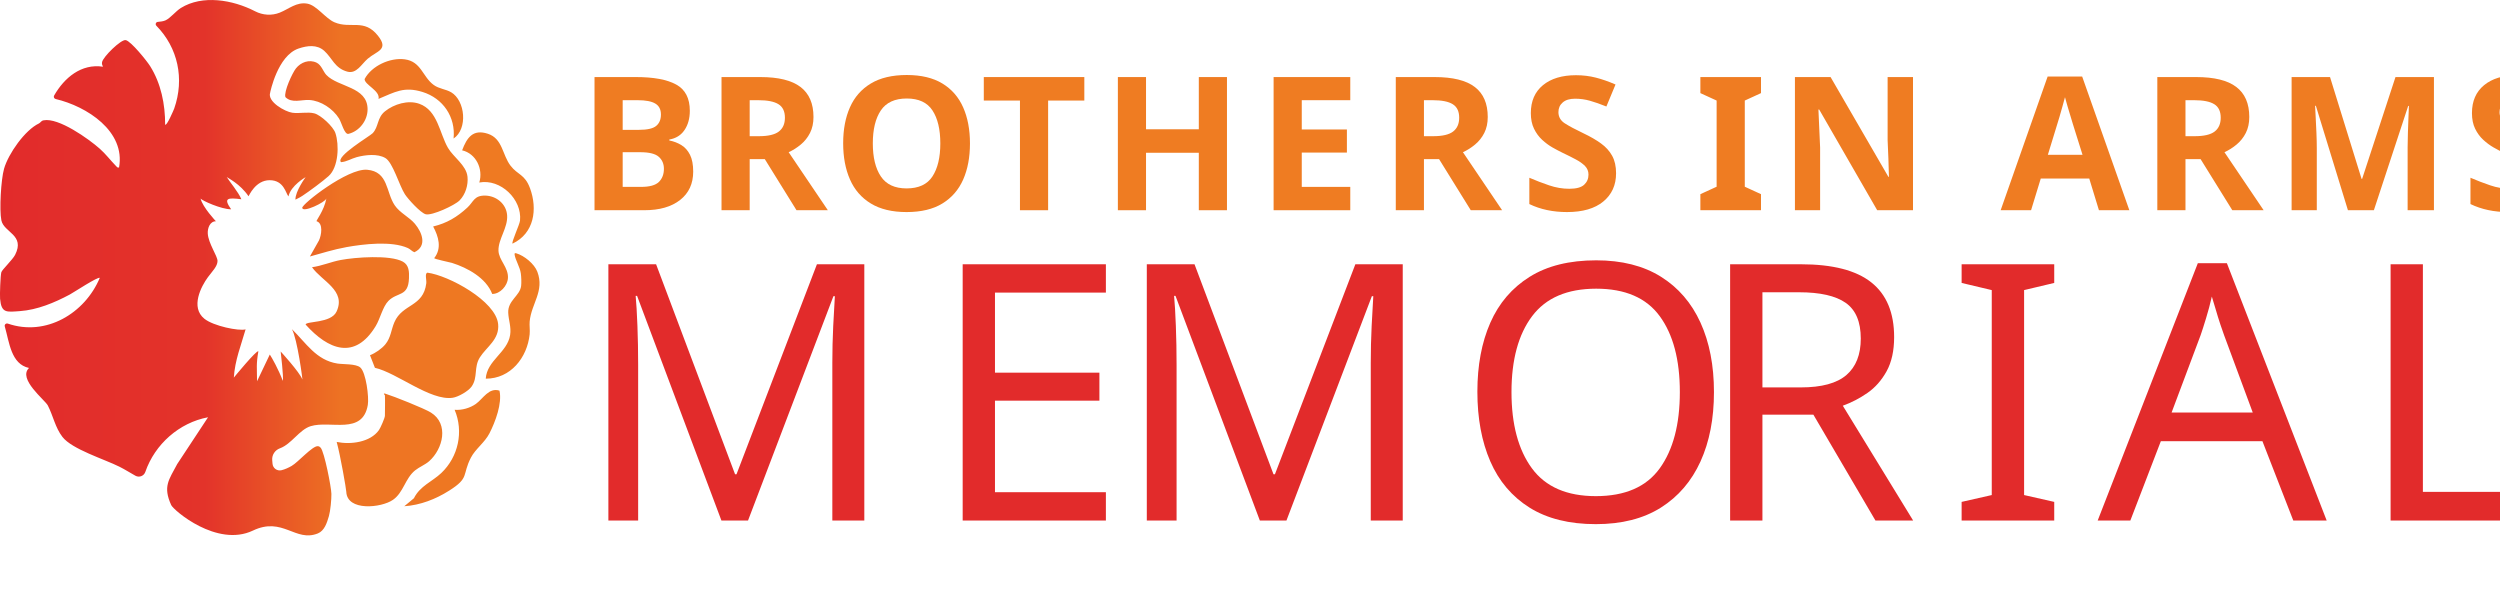
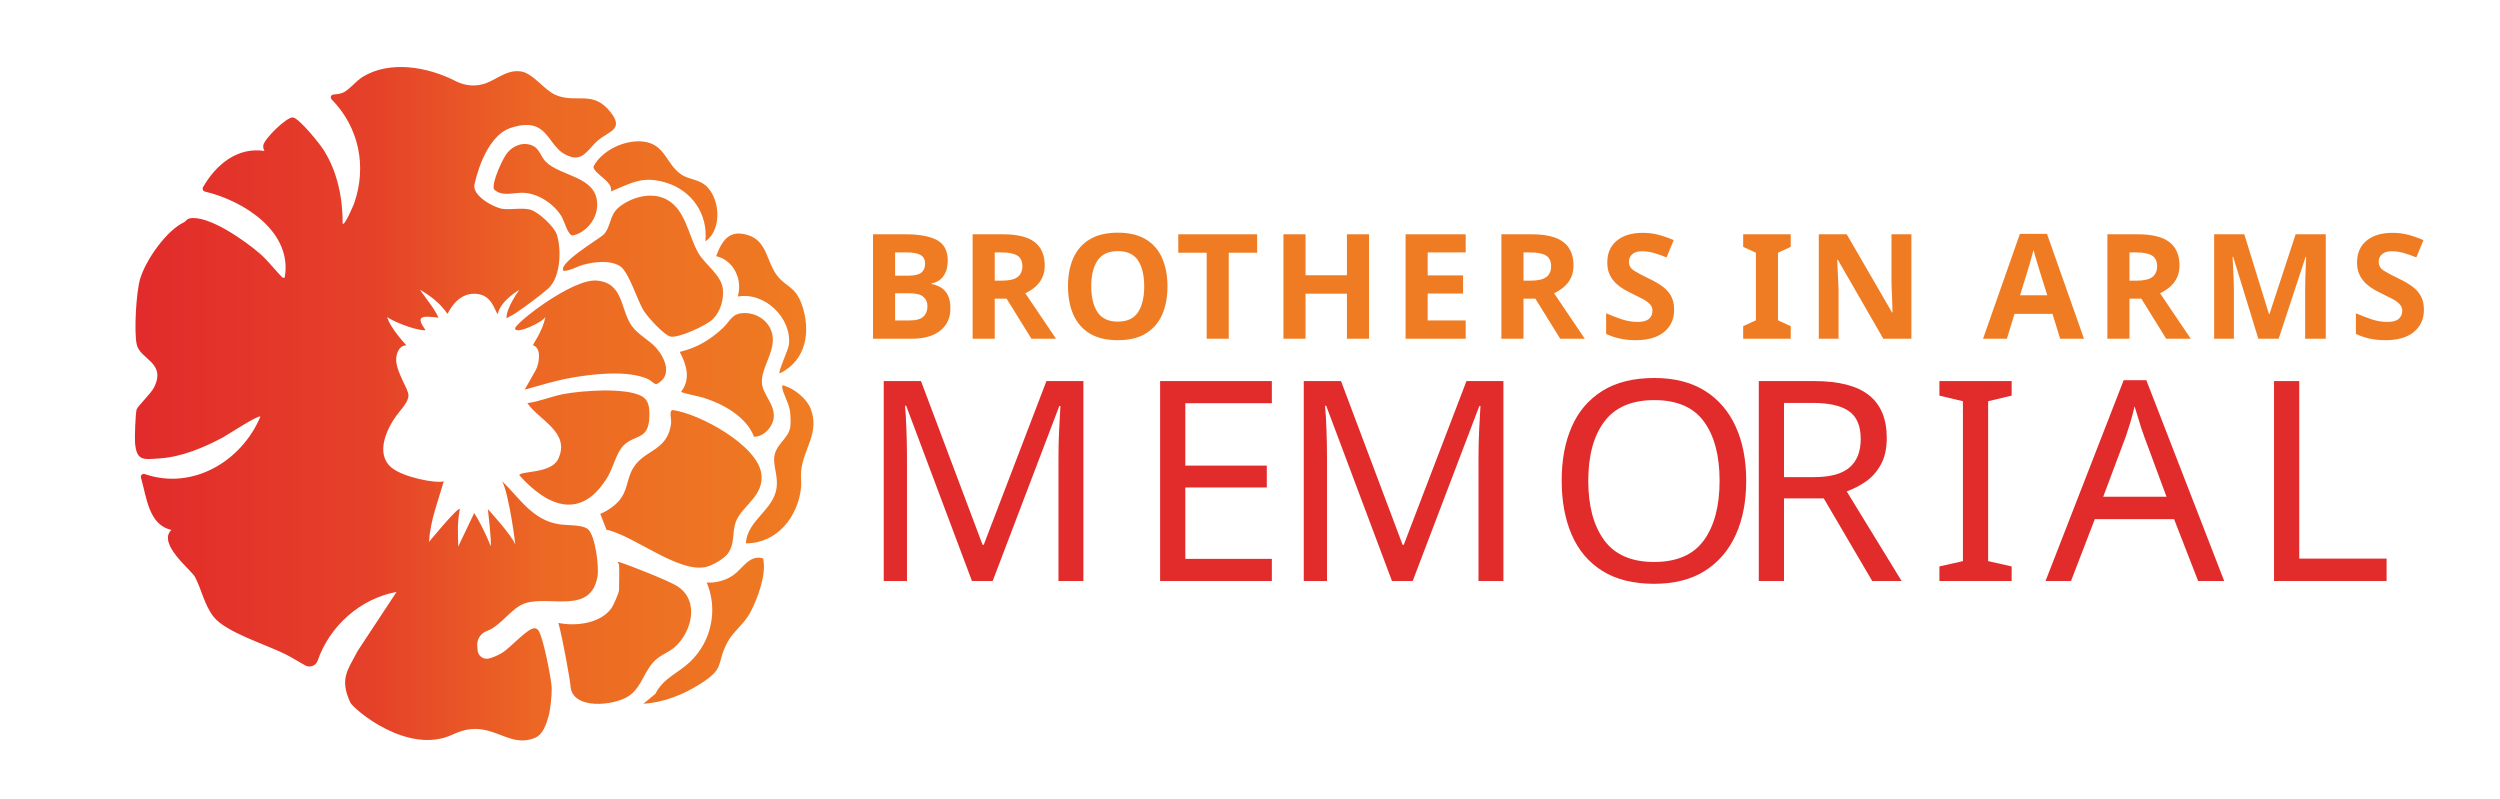
- <svg xmlns="http://www.w3.org/2000/svg" id="Layer_2" data-name="Layer 2" viewBox="0 0 971.02 229.24">
+ <svg xmlns="http://www.w3.org/2000/svg" id="Layer_7" data-name="Layer 7" viewBox="0 0 2029.87 648.51">
  <defs>
    <style>
      .cls-1 {
-         letter-spacing: .05em;
+         letter-spacing: -.03em;
      }

      .cls-2 {
-         fill: #e22b2b;
-         font-family: Nicholas, Nicholas;
-         font-size: 139.42px;
+         letter-spacing: .07em;
      }

      .cls-3 {
-         letter-spacing: .06em;
+         fill: #ef7c22;
+         font-family: Nicholas-Bold, Nicholas;
+         font-size: 118.76px;
+         font-weight: 700;
      }

      .cls-4 {
        letter-spacing: .05em;
      }

      .cls-5 {
-         letter-spacing: -.03em;
+         letter-spacing: .05em;
      }

      .cls-6 {
-         letter-spacing: .08em;
+         fill: #e22b2b;
+         font-family: Nicholas, Nicholas;
+         font-size: 227.36px;
      }

      .cls-7 {
        letter-spacing: .08em;
      }

      .cls-8 {
-         letter-spacing: .07em;
+         fill: url(#linear-gradient);
      }

      .cls-9 {
        letter-spacing: .05em;
      }
- 
-       .cls-10 {
-         letter-spacing: .05em;
-       }
- 
-       .cls-11 {
-         fill: url(#linear-gradient);
-       }
- 
-       .cls-12 {
-         fill: #ef7c22;
-         font-family: Nicholas-Bold, Nicholas;
-         font-size: 72.44px;
-         font-weight: 700;
-       }
    </style>
-     <linearGradient id="linear-gradient" x1="0" y1="103.98" x2="209.55" y2="103.98" gradientUnits="userSpaceOnUse">
+     <linearGradient id="linear-gradient" x1="109.53" y1="327.83" x2="660.51" y2="327.83" gradientUnits="userSpaceOnUse">
      <stop offset="0" stop-color="#e22b2b" />
-       <stop offset=".38" stop-color="#e3332a" />
-       <stop offset=".63" stop-color="#ed7223" />
+       <stop offset=".35" stop-color="#e54129" />
+       <stop offset=".6" stop-color="#ec6824" />
      <stop offset="1" stop-color="#ef7c22" />
    </linearGradient>
  </defs>
-   <g id="Layer_6" data-name="Layer 6">
-     <text class="cls-12" transform="translate(224.4 81.65)">
-       <tspan class="cls-4" x="0" y="0">B</tspan>
-       <tspan class="cls-5" x="49.33" y="0">R</tspan>
-       <tspan class="cls-9" x="98.89" y="0">O</tspan>
-       <tspan class="cls-8" x="156.26" y="0">THE</tspan>
-       <tspan class="cls-1" x="311.22" y="0">R</tspan>
-       <tspan class="cls-3" x="366.28" y="0">S IN ARMS</tspan>
-     </text>
-     <text class="cls-2" transform="translate(222.77 202.19)">
-       <tspan class="cls-7" x="0" y="0">ME</tspan>
-       <tspan class="cls-10" x="209.13" y="0">MO</tspan>
-       <tspan class="cls-6" x="435.69" y="0">RIAL</tspan>
-     </text>
-     <path class="cls-11" d="M104.96,35.91c-1.31,3.58,5.8,7.5,8.58,7.88s5.93-.42,8.51.23,7.37,5.16,8.21,7.62c1.56,4.61,1.24,13.27-2.61,16.74-2.14,1.94-7.73,6.08-10.21,7.69-.86.56-1.13.69-2.69,1.47-.1-3.22,3.96-8.74,3.96-8.74,0,0-5.79,3.28-6.67,7.49-1.04-1.15-1.73-6.3-7.3-6.3s-8.06,6.14-8.21,6.24c-3.29-4.86-7.99-7.04-8.47-7.48,1.1,1.82,4.58,5.89,5.69,8.64-5.34-.66-7.11-.53-3.97,3.9-3.75.05-11.32-3.38-11.87-4.16.77,3.32,5.95,8.81,5.95,8.81-2.34,0-3.26,2.68-3.16,4.72.19,3.85,3.79,8.77,3.79,10.7,0,2.11-2.12,4.1-3.74,6.31-2.58,3.51-6.91,11.68-1.36,16.14,3.52,2.83,13.42,4.85,16,4.12-1.77,6.18-4.14,11.97-4.57,18.73,0,0,8.92-10.89,9.53-10.2-.88,5.08-.54,6.44-.51,11.62l4.95-10.38c.82,1.24,3.31,5.61,5.07,10.25.36-1.21-.85-11.43-.85-11.43,0,0,7.4,8.05,8.42,10.86.21.58-1.95-15.87-4.05-19.53,5.58,5.42,9.38,12.03,17.66,13.35,2.28.36,7.18.04,8.89,1.52,2.25,1.95,3.44,11.57,2.93,14.57-2.01,11.79-14.48,5.91-22.16,8.23-4.42,1.34-7.44,6.95-11.98,8.61-1.92.7-3.16,2.57-2.99,4.6l.12,1.39c.14,1.73,1.79,2.93,3.47,2.52,1.39-.34,2.73-.97,3.94-1.66,2.58-1.47,8.1-7.88,10.22-7.68.49.05.77.26,1.08.61,1.44,1.66,4.11,15.29,4.16,17.92.04,2.1-.39,6.67-.97,8.64-.76,2.6-1.72,5.68-4.3,6.72-8.73,3.51-13.62-6.64-25.21-1.11-13.94,6.65-30.84-7.9-31.75-9.91-3.29-7.27-.87-9.82,2.33-15.91l11.99-18.19c-11.25,2.11-20.67,10.51-24.37,21.24-.55,1.58-2.38,2.28-3.84,1.47-2.04-1.13-4.02-2.41-6.2-3.5-5.87-2.94-18.45-6.78-22.15-11.58-2.82-3.66-3.6-8.18-5.68-12.22-1.1-2.14-11.74-10.27-7.3-14.56-7.01-1.49-7.64-10.01-9.41-16.12-.21-.71.47-1.35,1.18-1.11,14.72,5.08,29.9-3.91,35.71-17.75-.64-.61-10.2,5.69-11.65,6.46-5.9,3.15-12.61,5.97-19.38,6.44-5.17.36-7.18.89-7.69-4.79-.14-1.54.13-9.1.49-10.32.29-.98,4.39-4.87,5.34-6.73,3.98-7.8-4.36-8.64-5.33-13.43-.83-4.08-.14-15.87,1.04-20.01,1.68-5.9,8.16-15.07,13.57-17.62.6-.28.81-1.01,1.75-1.2,5.83-1.17,17.52,7.18,21.86,11.02,2.3,2.03,4.13,4.48,6.25,6.66.4.41.55.79,1.24.63,2.56-14.09-12.53-23.74-24.62-26.59-.6-.14-.9-.82-.6-1.35,3.93-6.88,10.54-12.49,18.97-11.2-.28-.64-.48-1.02-.35-1.76.33-2.02,7.38-8.96,9.2-8.57,2.05.43,8.2,8.07,9.48,10.12,4.22,6.72,5.85,14.8,5.82,22.7.57.78,3.35-5.75,3.53-6.25,4.04-11.53,1.46-23.6-6.95-32.17-.5-.51-.19-1.38.52-1.47,1.01-.12,2.04-.17,3.01-.59,1.88-.83,4.02-3.59,6-4.82,8.35-5.18,20.09-3.23,28.85,1.29,2.96,1.53,6.44,1.76,9.53.53.02,0,.04-.01.05-.02,3.58-1.44,6.45-4.17,10.6-3.5,3.69.59,7.12,5.77,10.64,7.26,6.38,2.7,11.45-1.6,16.87,5.2,4.39,5.51-.4,5.89-3.96,8.95-2.42,2.08-4.34,5.99-7.92,5.02-4.93-1.34-5.87-5.3-8.98-8.09-2.82-2.53-6.58-2.04-9.97-.89-8.17,2.76-11.02,17.09-11.02,17.09ZM145.62,142.86c8.56,1.92,21.56,12.93,30.23,11.63,2.13-.32,6.05-2.54,7.32-4.34,2.54-3.6.77-7.49,3.22-11.35,2.62-4.13,7.69-6.97,7.09-12.94-.89-8.96-19.21-18.88-27.47-19.95-1.12.32-.27,2.8-.44,4.14-1.15,9.26-9.26,7.85-12.39,15.11-1.28,2.98-1.33,5.91-3.5,8.57-1.4,1.72-3.9,3.44-5.97,4.24l1.91,4.89ZM181.57,68.6c-.44-4.4-5.46-7.54-7.57-11.16-3.29-5.65-3.97-14.59-11.17-17.14-4.34-1.53-9.78.12-13.29,2.93-3.14,2.52-2.41,6.01-4.8,8.52-1.07,1.13-14.54,9.04-12.29,11.23,2.15-.12,3.98-1.38,6.16-1.96,3.31-.87,7.98-1.43,11.06.36,2.91,1.69,5.4,10.67,7.59,14.06,1.22,1.89,6.05,7.22,8.08,7.78,2.37.65,11.3-3.46,13.18-5.39,2.29-2.36,3.39-5.95,3.06-9.22ZM149.51,161.45c0,.84-1.71,4.73-2.32,5.59-3.37,4.78-11.04,5.73-16.42,4.61,1.48,5.4,3.69,18.26,3.73,19.34.29,7.67,13.61,6.3,18.13,3.15,4.11-2.86,4.7-8.27,8.57-11.42,1.64-1.33,3.92-2.2,5.47-3.57,5.41-4.78,7.79-14.5.7-18.91-2.6-1.62-14.44-6.33-17.67-7.32-1.2-.37-.2.59-.2.62.12,2.61,0,5.29,0,7.91ZM134.44,96c6.79-1.21,17.61-2.51,23.97.34,1.02.46,1.55,1.27,2.55,1.63,5.05-2.41,3.01-7.68.2-11.04-2.18-2.61-5.83-4.22-7.83-7.16-3.49-5.14-2.4-13.12-10.74-13.84-7.55-.65-25.33,13.31-25.2,14.8.21,2.04,8.9-2.13,9.37-3.62-.88,4.78-4.16,8.7-3.78,8.82,2.68.84,1.83,5.51.92,7.44l-3.53,6.25c4.66-1.28,9.31-2.76,14.08-3.61ZM158.85,108.16c.1-2.56.05-5.2-2.39-6.54-4.99-2.72-18.46-1.7-24.12-.64-3.75.71-7.34,2.29-11.15,2.81,3.78,5.42,13.35,9.01,9.53,17.23-2.16,4.63-11.86,3.64-12.02,5.04,8.83,9.83,19.14,13.93,27.23.59,1.76-2.9,2.71-7.55,4.97-9.81,3.48-3.48,7.68-1.53,7.94-8.68ZM197.29,108.05c.25-4.23-3.59-7.03-3.68-10.72-.11-4.48,3.71-8.88,3.36-13.73-.31-4.41-4.19-7.56-8.53-7.63s-4.48,2.41-6.92,4.66c-3.97,3.67-7.94,6.05-13.28,7.34,2.09,3.9,3.45,8.43.42,12.28,0,.4,5.85,1.54,6.88,1.86,6.1,1.92,13.25,5.85,15.64,12.06,3.06.04,5.93-3.19,6.1-6.11ZM184.88,156.85c-2.29,1.63-5.5,2.56-8.3,2.32,3.58,8.46,1.44,18.29-5.19,24.57-3.53,3.34-8.27,5.01-10.62,9.78l-3.75,3.11c6.25-.42,12.21-2.75,17.45-6.07,8-5.05,4.91-5.96,8.43-12.8,1.74-3.38,5.35-5.84,7.21-9.45,2.29-4.47,4.99-11.66,3.89-16.58-4.11-1.34-6.4,3.17-9.12,5.11ZM122.98,24.35c-2.9-1.4-6.13-.17-8.02,2.2-1.41,1.76-4.8,9.12-4.1,11.17,2.48,2.5,6.26.93,9.29,1.12,4.52.27,9.19,3.42,11.54,7.2.98,1.57,2.1,6.34,3.67,5.95,4.27-1.05,7.45-5.23,7.41-9.62-.08-8.79-11.46-8.47-16.01-13.26-1.26-1.33-1.88-3.84-3.78-4.76ZM205.84,73.06c-2-5.42-4.74-5.06-7.54-8.7-3.23-4.2-3.04-10.53-8.82-12.41s-8.11,1.46-9.99,6.44c5.4,1.24,8.27,7.26,6.67,12.5,8.27-1.55,16.67,6.56,15.82,14.79-.16,1.59-3.41,8.42-2.91,8.95,8.4-3.97,9.8-13.36,6.78-21.56ZM205.72,129.8c.17-1.62-.14-3.35.01-4.98.68-6.97,5.8-11.75,2.99-19.24-1.16-3.09-5.08-6.29-8.21-7.2-.61-.18-.71.04-.62.61.31,2.01,2.06,4.75,2.4,7.18.19,1.35.28,3.57.12,4.9-.47,3.83-5.21,5.63-5.01,10.39.12,2.91,1.23,5.56.74,8.66-1.09,6.84-9.01,9.84-9.47,16.96,9.66.03,16.12-8.19,17.06-17.28ZM175.21,35.83c-2.09-1.23-4.65-1.3-6.75-2.83-4.38-3.19-4.8-9.1-11.28-9.96-5.7-.75-12.88,2.57-15.56,7.66-.08,2.23,6.13,4.53,5.4,7.71,6.43-2.67,9.88-4.91,17.06-2.7,7.98,2.46,12.96,9.72,12.09,18.1,5.59-3.73,4.55-14.74-.96-17.99Z" />
-   </g>
+   <path class="cls-8" d="M385.49,148.86c-3.46,9.42,15.26,19.71,22.55,20.71,6.99.96,15.6-1.11,22.38.61,6.44,1.64,19.39,13.56,21.58,20.03,4.1,12.12,3.25,34.9-6.85,44.03-5.64,5.09-20.33,15.99-26.84,20.23-2.27,1.48-2.98,1.81-7.08,3.87-.27-8.46,10.4-22.98,10.4-22.98,0,0-15.23,8.62-17.53,19.7-2.74-3.02-4.55-16.58-19.19-16.58s-21.2,16.14-21.59,16.4c-8.65-12.77-21.02-18.51-22.26-19.66,2.88,4.79,12.04,15.49,14.95,22.72-14.04-1.74-18.7-1.38-10.45,10.24-9.85.14-29.77-8.88-31.21-10.94,2.04,8.74,15.65,23.17,15.65,23.17-6.15,0-8.57,7.06-8.31,12.4.5,10.13,9.97,23.06,9.97,28.13,0,5.54-5.57,10.79-9.83,16.59-6.78,9.23-18.16,30.72-3.57,42.44,9.26,7.44,35.28,12.74,42.06,10.84-4.64,16.25-10.88,31.47-12.02,49.26,0,0,23.46-28.62,25.06-26.82-2.31,13.36-1.41,16.93-1.33,30.57l13.01-27.29c2.16,3.25,8.7,14.75,13.33,26.94.95-3.18-2.23-30.06-2.23-30.06,0,0,19.45,21.17,22.15,28.55.55,1.52-5.12-41.72-10.66-51.36,14.66,14.25,24.67,31.64,46.43,35.11,5.99.96,18.89.11,23.37,4,5.92,5.14,9.06,30.42,7.71,38.3-5.29,30.99-38.07,15.53-58.27,21.64-11.63,3.51-19.57,18.28-31.5,22.65-5.05,1.85-8.31,6.75-7.87,12.1l.3,3.66c.38,4.54,4.71,7.7,9.14,6.61,3.66-.9,7.17-2.55,10.37-4.37,6.79-3.86,21.3-20.73,26.87-20.2,1.28.12,2.04.67,2.85,1.61,3.78,4.36,10.82,40.2,10.94,47.11.1,5.52-1.04,17.55-2.56,22.71-2.01,6.83-4.52,14.95-11.31,17.68-22.96,9.23-35.81-17.45-66.29-2.91-36.65,17.49-81.08-20.76-83.47-26.05-8.66-19.11-2.28-25.81,6.14-41.84l31.53-47.83c-29.57,5.56-54.35,27.64-64.09,55.84-1.43,4.15-6.25,5.99-10.09,3.87-5.38-2.97-10.58-6.34-16.29-9.2-15.43-7.73-48.51-17.82-58.23-30.45-7.4-9.62-9.48-21.5-14.95-32.13-2.9-5.63-30.87-27.01-19.18-38.28-18.42-3.93-20.1-26.33-24.73-42.38-.54-1.87,1.25-3.56,3.09-2.92,38.71,13.37,78.62-10.27,93.89-46.67-1.69-1.59-26.83,14.96-30.63,16.99-15.52,8.27-33.17,15.7-50.95,16.93-13.58.94-18.88,2.35-20.22-12.6-.36-4.04.34-23.92,1.3-27.13.77-2.58,11.54-12.8,14.04-17.71,10.48-20.52-11.45-22.72-14.02-35.32-2.18-10.74-.37-41.72,2.73-52.61,4.42-15.52,21.44-39.62,35.69-46.32,1.57-.74,2.13-2.67,4.6-3.16,15.32-3.07,46.06,18.88,57.48,28.97,6.04,5.34,10.87,11.79,16.43,17.51,1.04,1.07,1.43,2.07,3.26,1.66,6.72-37.05-32.94-62.43-64.73-69.92-1.58-.37-2.37-2.14-1.57-3.55,10.34-18.09,27.71-32.83,49.88-29.45-.72-1.67-1.25-2.68-.93-4.63.87-5.32,19.41-23.55,24.2-22.54,5.38,1.13,21.55,21.22,24.93,26.6,11.1,17.67,15.37,38.9,15.31,59.7,1.5,2.04,8.81-15.12,9.27-16.44,10.63-30.31,3.85-62.05-18.28-84.6-1.32-1.35-.5-3.64,1.37-3.86,2.67-.31,5.36-.44,7.91-1.56,4.94-2.17,10.56-9.44,15.78-12.68,21.95-13.63,52.82-8.49,75.85,3.39,7.78,4.01,16.94,4.63,25.07,1.39.05-.02.1-.04.14-.06,9.42-3.79,16.95-10.95,27.87-9.22,9.69,1.54,18.71,15.17,27.98,19.09,16.77,7.09,30.1-4.22,44.35,13.67,11.54,14.49-1.04,15.48-10.43,23.54-6.37,5.47-11.4,15.74-20.82,13.19-12.96-3.51-15.45-13.93-23.62-21.27-7.41-6.66-17.29-5.36-26.2-2.34-21.48,7.26-28.98,44.92-28.98,44.92ZM492.42,430.06c22.51,5.04,56.69,34,79.48,30.57,5.61-.85,15.9-6.68,19.24-11.41,6.68-9.46,2.02-19.7,8.46-29.85,6.89-10.86,20.21-18.33,18.65-34.02-2.35-23.56-50.51-49.63-72.22-52.44-2.96.83-.71,7.36-1.15,10.88-3.04,24.34-24.36,20.65-32.58,39.73-3.38,7.84-3.5,15.53-9.21,22.54-3.69,4.53-10.27,9.04-15.7,11.15l5.02,12.86ZM586.94,234.8c-1.17-11.57-14.36-19.82-19.91-29.34-8.66-14.85-10.44-38.37-29.38-45.07-11.41-4.03-25.73.32-34.93,7.71-8.25,6.63-6.33,15.8-12.63,22.4-2.82,2.96-38.23,23.77-32.33,29.52,5.65-.31,10.46-3.64,16.19-5.15,8.71-2.3,20.99-3.76,29.07.94,7.65,4.45,14.19,28.05,19.97,36.96,3.22,4.96,15.89,18.99,21.24,20.45,6.23,1.71,29.71-9.09,34.66-14.17,6.03-6.2,8.92-15.65,8.05-24.25ZM502.65,478.95c0,2.22-4.5,12.45-6.09,14.71-8.87,12.58-29.03,15.07-43.17,12.12,3.88,14.19,9.7,48.01,9.81,50.84.75,20.16,35.79,16.57,47.67,8.28,10.8-7.53,12.37-21.75,22.52-30.03,4.3-3.5,10.3-5.78,14.38-9.39,14.22-12.56,20.48-38.12,1.85-49.72-6.84-4.26-37.96-16.63-46.45-19.24-3.16-.97-.53,1.54-.53,1.63.32,6.87,0,13.91,0,20.8ZM463.03,306.87c17.86-3.19,46.31-6.6,63.02.88,2.69,1.2,4.07,3.35,6.7,4.29,13.27-6.34,7.9-20.19.52-29.02-5.73-6.86-15.34-11.09-20.59-18.82-9.19-13.52-6.31-34.5-28.23-36.39-19.84-1.71-66.61,34.99-66.25,38.92.55,5.37,23.39-5.59,24.63-9.52-2.31,12.57-10.95,22.87-9.93,23.19,7.04,2.21,4.82,14.49,2.41,19.55l-9.29,16.43c12.25-3.36,24.47-7.26,37.02-9.5ZM527.21,338.82c.25-6.74.14-13.69-6.28-17.19-13.11-7.16-48.53-4.48-63.42-1.67-9.86,1.86-19.31,6.03-29.31,7.38,9.95,14.26,35.11,23.7,25.06,45.3-5.67,12.18-31.2,9.57-31.6,13.25,23.22,25.84,50.31,36.63,71.59,1.55,4.63-7.64,7.14-19.85,13.08-25.79,9.14-9.14,20.19-4.01,20.89-22.84ZM628.28,338.54c.65-11.12-9.43-18.5-9.67-28.2-.29-11.78,9.75-23.36,8.84-36.1-.82-11.6-11.03-19.89-22.43-20.05-11-.16-11.79,6.35-18.18,12.25-10.45,9.64-20.87,15.91-34.92,19.29,5.5,10.25,9.07,22.17,1.12,32.28,0,1.06,15.38,4.04,18.08,4.89,16.04,5.06,34.84,15.39,41.12,31.71,8.04.1,15.6-8.38,16.05-16.07ZM595.64,466.84c-6.02,4.29-14.45,6.74-21.83,6.1,9.4,22.26,3.8,48.08-13.66,64.61-9.29,8.79-21.73,13.17-27.92,25.72l-9.87,8.18c16.43-1.1,32.11-7.24,45.89-15.95,21.03-13.29,12.92-15.68,22.18-33.66,4.57-8.88,14.07-15.36,18.94-24.85,6.03-11.74,13.13-30.66,10.24-43.58-10.8-3.52-16.83,8.34-23.97,13.43ZM432.87,118.46c-7.62-3.68-16.11-.44-21.09,5.77-3.7,4.62-12.62,23.98-10.77,29.38,6.53,6.58,16.45,2.46,24.44,2.94,11.88.72,24.17,8.98,30.34,18.92,2.57,4.14,5.52,16.67,9.64,15.65,11.23-2.76,19.58-13.74,19.47-25.29-.22-23.12-30.14-22.28-42.09-34.86-3.32-3.49-4.94-10.1-9.94-12.51ZM650.76,246.54c-5.25-14.25-12.46-13.3-19.83-22.87-8.49-11.04-8-27.69-23.19-32.64-15.36-5.01-21.32,3.83-26.27,16.94,14.19,3.27,21.75,19.08,17.53,32.85,21.75-4.08,43.83,17.24,41.6,38.88-.43,4.17-8.96,22.14-7.66,23.53,22.08-10.45,25.76-35.14,17.82-56.69ZM650.43,395.73c.44-4.27-.38-8.82.03-13.1,1.78-18.33,15.24-30.89,7.85-50.58-3.05-8.13-13.37-16.53-21.59-18.93-1.61-.47-1.86.09-1.62,1.61.83,5.28,5.42,12.49,6.3,18.89.49,3.55.73,9.39.31,12.88-1.23,10.08-13.71,14.8-13.17,27.31.33,7.64,3.24,14.61,1.94,22.76-2.87,17.99-23.69,25.88-24.91,44.59,25.4.08,42.4-21.54,44.87-45.44ZM570.2,148.64c-5.49-3.24-12.22-3.43-17.74-7.44-11.53-8.38-12.62-23.92-29.66-26.18-15-1.98-33.86,6.75-40.92,20.15-.21,5.87,16.11,11.92,14.19,20.27,16.91-7.01,25.97-12.91,44.85-7.09,20.98,6.46,34.07,25.56,31.79,47.6,14.7-9.81,11.97-38.76-2.52-47.3ZM408.62,290.06" />
+   <text class="cls-6" transform="translate(695.5 471.74)">
+     <tspan class="cls-7" x="0" y="0">ME</tspan>
+     <tspan class="cls-4" x="341.04" y="0">MO</tspan>
+     <tspan class="cls-7" x="710.5" y="0">RIAL</tspan>
+   </text>
+   <text class="cls-3" transform="translate(698.16 275.03)">
+     <tspan class="cls-9" x="0" y="0">B</tspan>
+     <tspan class="cls-1" x="80.88" y="0">R</tspan>
+     <tspan class="cls-5" x="162.11" y="0">O</tspan>
+     <tspan class="cls-2" x="256.17" y="0">THE</tspan>
+     <tspan class="cls-9" x="510.21" y="0">R</tspan>
+     <tspan class="cls-2" x="600.47" y="0">S IN ARMS</tspan>
+   </text>
</svg>
